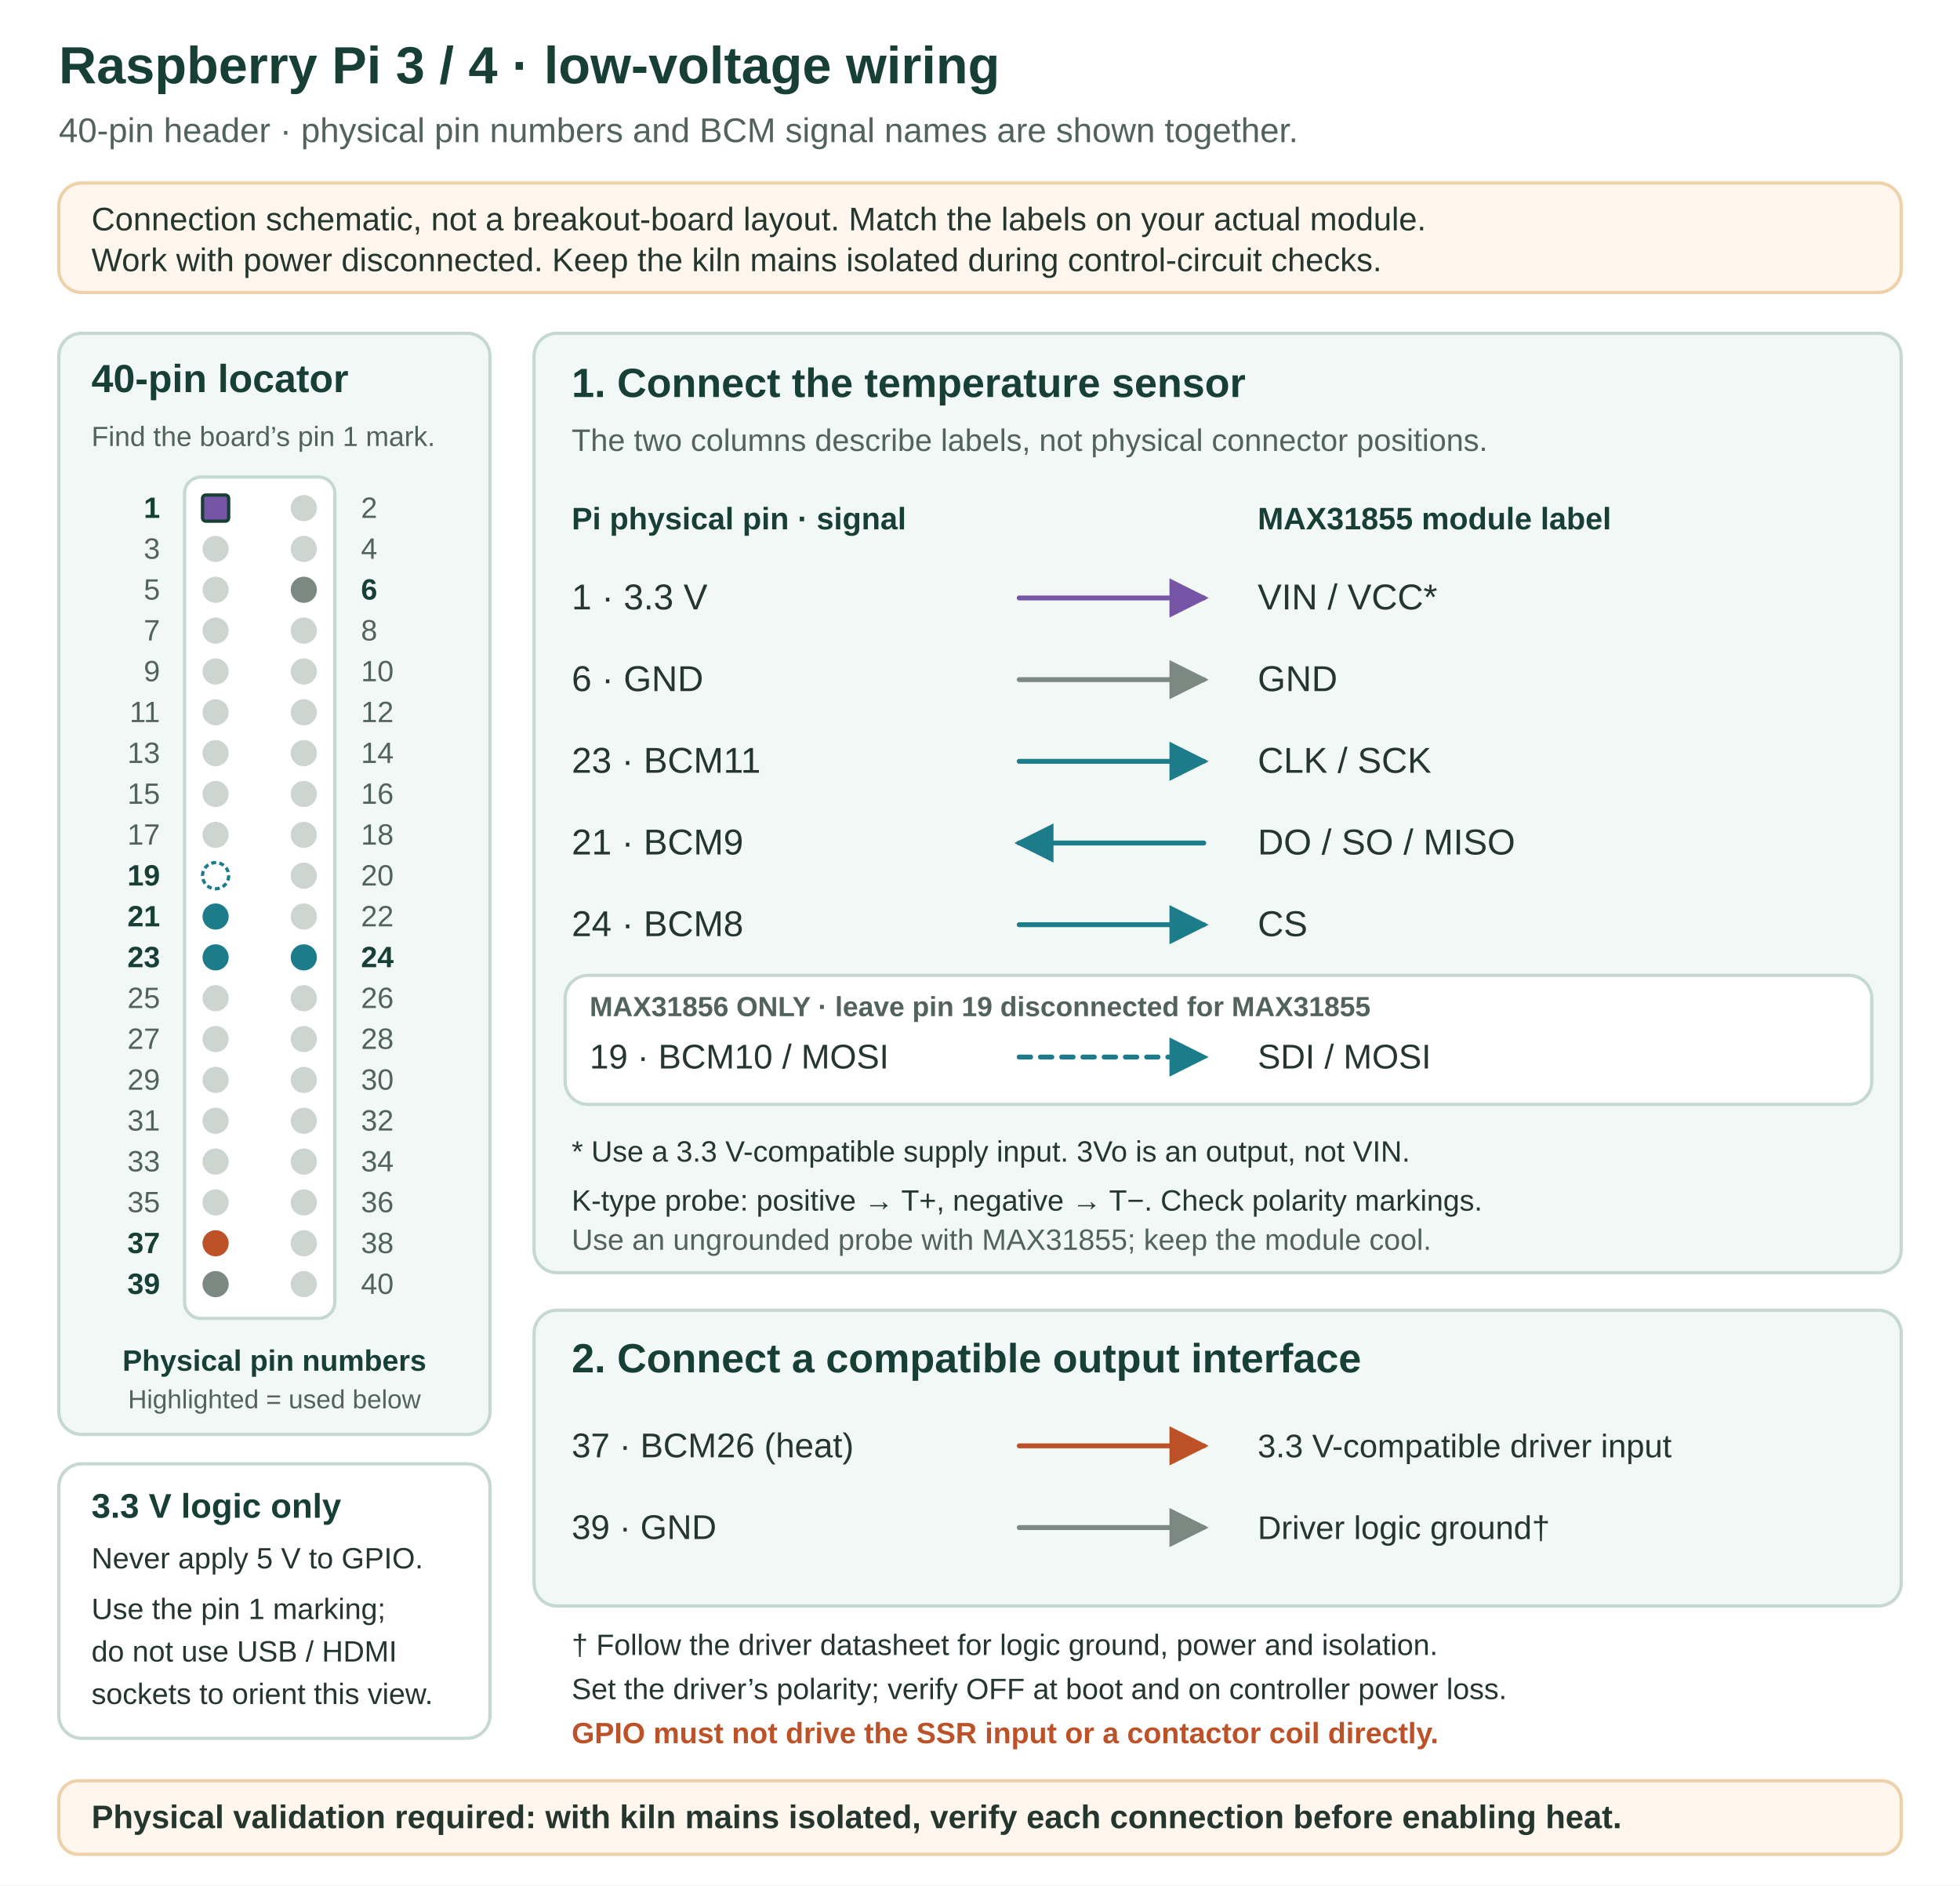
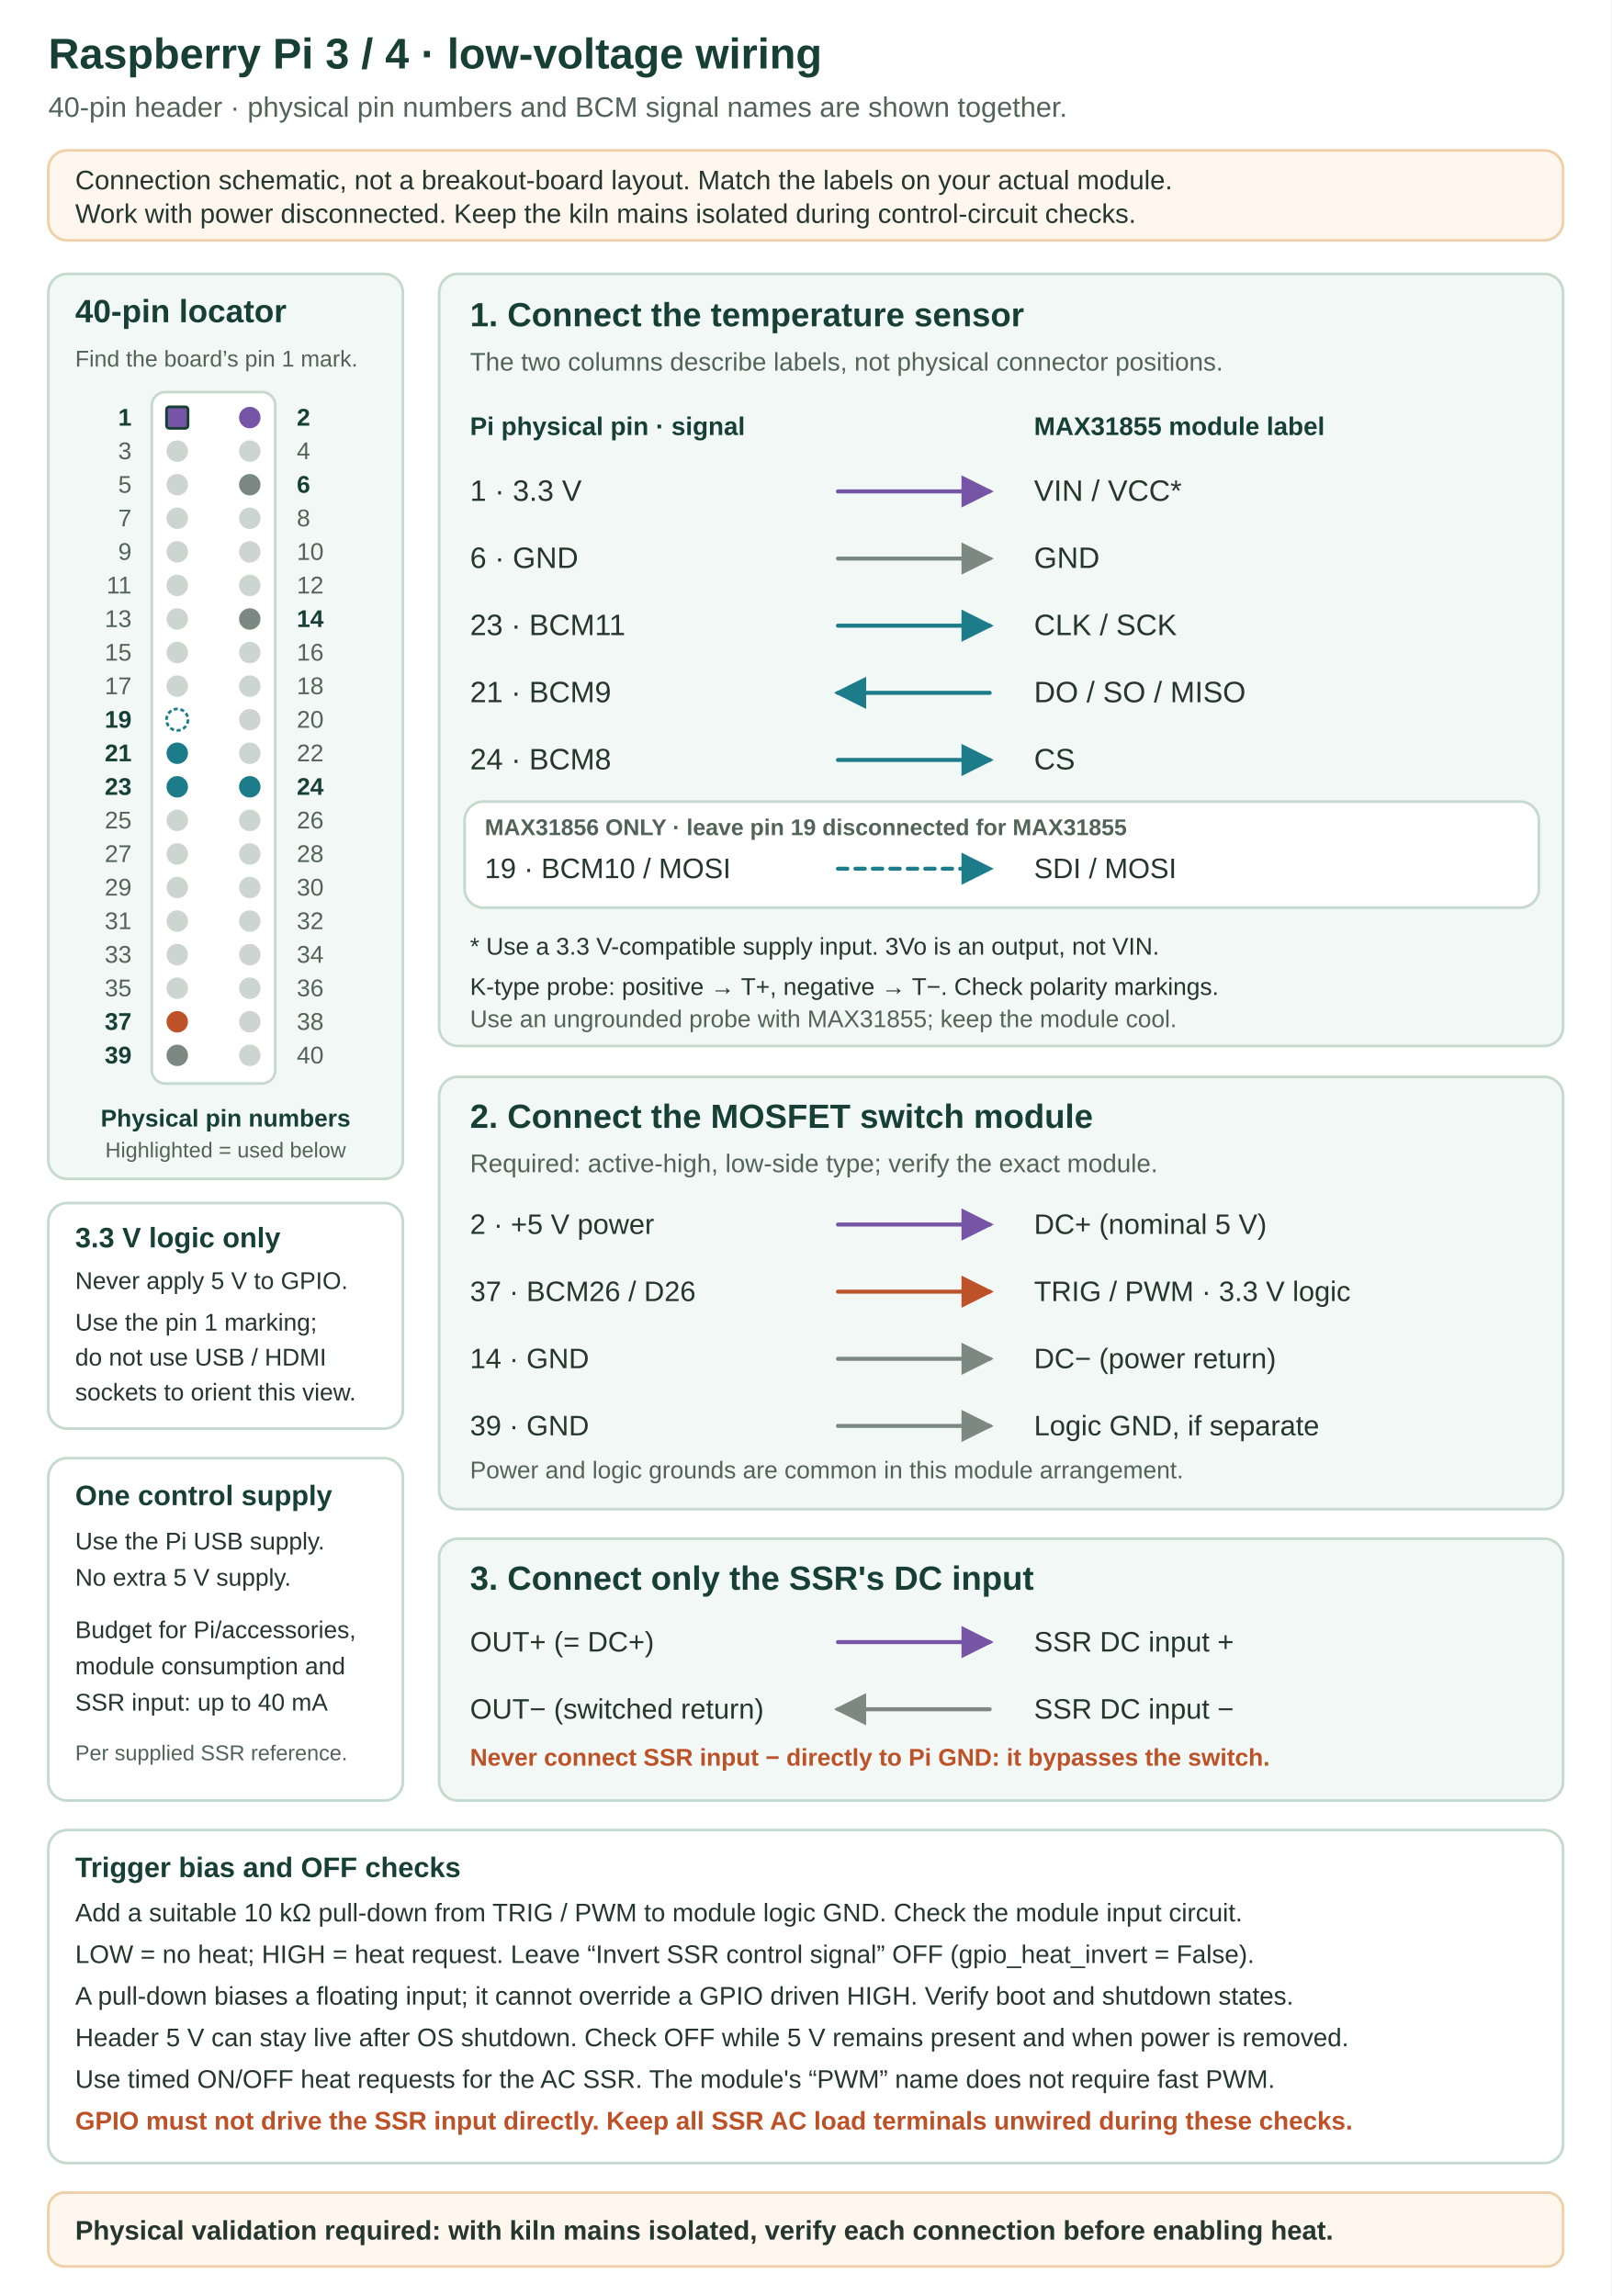
- <svg xmlns="http://www.w3.org/2000/svg" width="1200" height="1154" viewBox="0 0 1200 1154" role="img" aria-labelledby="title desc">
+ <svg xmlns="http://www.w3.org/2000/svg" width="1200" height="1710" viewBox="0 0 1200 1710" role="img" aria-labelledby="title desc">
  <defs>
    <style>text{font-family:Arial,Helvetica,sans-serif}</style>
    <marker id="signal" markerWidth="8" markerHeight="8" refX="7" refY="4" orient="auto-start-reverse" markerUnits="strokeWidth">
      <path d="M0,0 L8,4 L0,8 Z" fill="#1c7c89" />
    </marker>
    <marker id="heat" markerWidth="8" markerHeight="8" refX="7" refY="4" orient="auto-start-reverse" markerUnits="strokeWidth">
      <path d="M0,0 L8,4 L0,8 Z" fill="#bd5229" />
    </marker>
    <marker id="power" markerWidth="8" markerHeight="8" refX="7" refY="4" orient="auto-start-reverse" markerUnits="strokeWidth">
      <path d="M0,0 L8,4 L0,8 Z" fill="#7654a6" />
    </marker>
    <marker id="ground" markerWidth="8" markerHeight="8" refX="7" refY="4" orient="auto-start-reverse" markerUnits="strokeWidth">
      <path d="M0,0 L8,4 L0,8 Z" fill="#7b8982" />
    </marker>
  </defs>
-   <rect width="1200" height="1154" fill="#ffffff" />
+   <rect width="1200" height="1710" fill="#ffffff" />
  <text x="36" y="51" font-size="32" fill="#173f35" font-weight="700" text-anchor="start">Raspberry Pi 3 / 4 · low-voltage wiring</text>
  <text x="36" y="87" font-size="21" fill="#52635b" font-weight="400" text-anchor="start">40-pin header · physical pin numbers and BCM signal names are shown together.</text>
  <rect x="36" y="112" width="1128" height="67" rx="14" fill="#fff7ed" stroke="#eed0a9" stroke-width="2" />
  <text x="56" y="141" font-size="20" fill="#25362f" font-weight="400" text-anchor="start">Connection schematic, not a breakout-board layout. Match the labels on your actual module.</text>
  <text x="56" y="166" font-size="20" fill="#25362f" font-weight="400" text-anchor="start">Work with power disconnected. Keep the kiln mains isolated during control-circuit checks.</text>
  <rect x="36" y="204" width="264" height="674" rx="14" fill="#f2f8f6" stroke="#c5d9d0" stroke-width="2" />
  <text x="56" y="240" font-size="24" fill="#173f35" font-weight="700" text-anchor="start">40-pin locator</text>
  <text x="56" y="273" font-size="17" fill="#52635b" font-weight="400" text-anchor="start">Find the board’s pin 1 mark.</text>
  <rect x="113" y="292" width="92" height="515" rx="10" fill="white" stroke="#c5d9d0" stroke-width="2" />
  <rect x="124" y="303" width="16" height="16" rx="2" fill="#7654a6" stroke="#173f35" stroke-width="2" />
  <text x="98" y="317" font-size="18" fill="#173f35" font-weight="700" text-anchor="end">1</text>
-   <circle cx="186" cy="311" r="8" fill="#ccd5d0" />
-   <text x="221" y="317" font-size="18" fill="#52635b" font-weight="400" text-anchor="start">2</text>
+   <circle cx="186" cy="311" r="8" fill="#7654a6" />
+   <text x="221" y="317" font-size="18" fill="#173f35" font-weight="700" text-anchor="start">2</text>
  <circle cx="132" cy="336" r="8" fill="#ccd5d0" />
  <text x="98" y="342" font-size="18" fill="#52635b" font-weight="400" text-anchor="end">3</text>
  <circle cx="186" cy="336" r="8" fill="#ccd5d0" />
  <text x="221" y="342" font-size="18" fill="#52635b" font-weight="400" text-anchor="start">4</text>
  <circle cx="132" cy="361" r="8" fill="#ccd5d0" />
  <text x="98" y="367" font-size="18" fill="#52635b" font-weight="400" text-anchor="end">5</text>
  <circle cx="186" cy="361" r="8" fill="#7b8982" />
  <text x="221" y="367" font-size="18" fill="#173f35" font-weight="700" text-anchor="start">6</text>
  <circle cx="132" cy="386" r="8" fill="#ccd5d0" />
  <text x="98" y="392" font-size="18" fill="#52635b" font-weight="400" text-anchor="end">7</text>
  <circle cx="186" cy="386" r="8" fill="#ccd5d0" />
  <text x="221" y="392" font-size="18" fill="#52635b" font-weight="400" text-anchor="start">8</text>
  <circle cx="132" cy="411" r="8" fill="#ccd5d0" />
  <text x="98" y="417" font-size="18" fill="#52635b" font-weight="400" text-anchor="end">9</text>
  <circle cx="186" cy="411" r="8" fill="#ccd5d0" />
  <text x="221" y="417" font-size="18" fill="#52635b" font-weight="400" text-anchor="start">10</text>
  <circle cx="132" cy="436" r="8" fill="#ccd5d0" />
  <text x="98" y="442" font-size="18" fill="#52635b" font-weight="400" text-anchor="end">11</text>
  <circle cx="186" cy="436" r="8" fill="#ccd5d0" />
  <text x="221" y="442" font-size="18" fill="#52635b" font-weight="400" text-anchor="start">12</text>
  <circle cx="132" cy="461" r="8" fill="#ccd5d0" />
  <text x="98" y="467" font-size="18" fill="#52635b" font-weight="400" text-anchor="end">13</text>
-   <circle cx="186" cy="461" r="8" fill="#ccd5d0" />
-   <text x="221" y="467" font-size="18" fill="#52635b" font-weight="400" text-anchor="start">14</text>
+   <circle cx="186" cy="461" r="8" fill="#7b8982" />
+   <text x="221" y="467" font-size="18" fill="#173f35" font-weight="700" text-anchor="start">14</text>
  <circle cx="132" cy="486" r="8" fill="#ccd5d0" />
  <text x="98" y="492" font-size="18" fill="#52635b" font-weight="400" text-anchor="end">15</text>
  <circle cx="186" cy="486" r="8" fill="#ccd5d0" />
  <text x="221" y="492" font-size="18" fill="#52635b" font-weight="400" text-anchor="start">16</text>
  <circle cx="132" cy="511" r="8" fill="#ccd5d0" />
  <text x="98" y="517" font-size="18" fill="#52635b" font-weight="400" text-anchor="end">17</text>
  <circle cx="186" cy="511" r="8" fill="#ccd5d0" />
  <text x="221" y="517" font-size="18" fill="#52635b" font-weight="400" text-anchor="start">18</text>
  <circle cx="132" cy="536" r="8" fill="white" stroke="#1c7c89" stroke-width="2" stroke-dasharray="3 2" />
  <text x="98" y="542" font-size="18" fill="#173f35" font-weight="700" text-anchor="end">19</text>
  <circle cx="186" cy="536" r="8" fill="#ccd5d0" />
  <text x="221" y="542" font-size="18" fill="#52635b" font-weight="400" text-anchor="start">20</text>
  <circle cx="132" cy="561" r="8" fill="#1c7c89" />
  <text x="98" y="567" font-size="18" fill="#173f35" font-weight="700" text-anchor="end">21</text>
  <circle cx="186" cy="561" r="8" fill="#ccd5d0" />
  <text x="221" y="567" font-size="18" fill="#52635b" font-weight="400" text-anchor="start">22</text>
  <circle cx="132" cy="586" r="8" fill="#1c7c89" />
  <text x="98" y="592" font-size="18" fill="#173f35" font-weight="700" text-anchor="end">23</text>
  <circle cx="186" cy="586" r="8" fill="#1c7c89" />
  <text x="221" y="592" font-size="18" fill="#173f35" font-weight="700" text-anchor="start">24</text>
  <circle cx="132" cy="611" r="8" fill="#ccd5d0" />
  <text x="98" y="617" font-size="18" fill="#52635b" font-weight="400" text-anchor="end">25</text>
  <circle cx="186" cy="611" r="8" fill="#ccd5d0" />
  <text x="221" y="617" font-size="18" fill="#52635b" font-weight="400" text-anchor="start">26</text>
  <circle cx="132" cy="636" r="8" fill="#ccd5d0" />
  <text x="98" y="642" font-size="18" fill="#52635b" font-weight="400" text-anchor="end">27</text>
  <circle cx="186" cy="636" r="8" fill="#ccd5d0" />
  <text x="221" y="642" font-size="18" fill="#52635b" font-weight="400" text-anchor="start">28</text>
  <circle cx="132" cy="661" r="8" fill="#ccd5d0" />
  <text x="98" y="667" font-size="18" fill="#52635b" font-weight="400" text-anchor="end">29</text>
  <circle cx="186" cy="661" r="8" fill="#ccd5d0" />
  <text x="221" y="667" font-size="18" fill="#52635b" font-weight="400" text-anchor="start">30</text>
  <circle cx="132" cy="686" r="8" fill="#ccd5d0" />
  <text x="98" y="692" font-size="18" fill="#52635b" font-weight="400" text-anchor="end">31</text>
  <circle cx="186" cy="686" r="8" fill="#ccd5d0" />
  <text x="221" y="692" font-size="18" fill="#52635b" font-weight="400" text-anchor="start">32</text>
  <circle cx="132" cy="711" r="8" fill="#ccd5d0" />
  <text x="98" y="717" font-size="18" fill="#52635b" font-weight="400" text-anchor="end">33</text>
  <circle cx="186" cy="711" r="8" fill="#ccd5d0" />
  <text x="221" y="717" font-size="18" fill="#52635b" font-weight="400" text-anchor="start">34</text>
  <circle cx="132" cy="736" r="8" fill="#ccd5d0" />
  <text x="98" y="742" font-size="18" fill="#52635b" font-weight="400" text-anchor="end">35</text>
  <circle cx="186" cy="736" r="8" fill="#ccd5d0" />
  <text x="221" y="742" font-size="18" fill="#52635b" font-weight="400" text-anchor="start">36</text>
  <circle cx="132" cy="761" r="8" fill="#bd5229" />
  <text x="98" y="767" font-size="18" fill="#173f35" font-weight="700" text-anchor="end">37</text>
  <circle cx="186" cy="761" r="8" fill="#ccd5d0" />
  <text x="221" y="767" font-size="18" fill="#52635b" font-weight="400" text-anchor="start">38</text>
  <circle cx="132" cy="786" r="8" fill="#7b8982" />
  <text x="98" y="792" font-size="18" fill="#173f35" font-weight="700" text-anchor="end">39</text>
  <circle cx="186" cy="786" r="8" fill="#ccd5d0" />
  <text x="221" y="792" font-size="18" fill="#52635b" font-weight="400" text-anchor="start">40</text>
  <text x="168" y="839" font-size="18" fill="#173f35" font-weight="700" text-anchor="middle">Physical pin numbers</text>
  <text x="168" y="862" font-size="16" fill="#52635b" font-weight="400" text-anchor="middle">Highlighted = used below</text>
  <rect x="36" y="896" width="264" height="168" rx="14" fill="white" stroke="#c5d9d0" stroke-width="2" />
  <text x="56" y="929" font-size="21" fill="#173f35" font-weight="700" text-anchor="start">3.3 V logic only</text>
  <text x="56" y="960" font-size="18" fill="#25362f" font-weight="400" text-anchor="start">Never apply 5 V to GPIO.</text>
  <text x="56" y="991" font-size="18" fill="#25362f" font-weight="400" text-anchor="start">Use the pin 1 marking;</text>
  <text x="56" y="1017" font-size="18" fill="#25362f" font-weight="400" text-anchor="start">do not use USB / HDMI</text>
  <text x="56" y="1043" font-size="18" fill="#25362f" font-weight="400" text-anchor="start">sockets to orient this view.</text>
  <rect x="327" y="204" width="837" height="575" rx="14" fill="#f2f8f6" stroke="#c5d9d0" stroke-width="2" />
  <text x="350" y="243" font-size="25" fill="#173f35" font-weight="700" text-anchor="start">1. Connect the temperature sensor</text>
  <text x="350" y="276" font-size="19" fill="#52635b" font-weight="400" text-anchor="start">The two columns describe labels, not physical connector positions.</text>
  <text x="350" y="324" font-size="19" fill="#173f35" font-weight="700" text-anchor="start">Pi physical pin · signal</text>
  <text x="770" y="324" font-size="19" fill="#173f35" font-weight="700" text-anchor="start">MAX31855 module label</text>
  <text x="350" y="373" font-size="22" fill="#25362f" font-weight="400" text-anchor="start">1 · 3.3 V</text>
  <text x="770" y="373" font-size="22" fill="#25362f" font-weight="400" text-anchor="start">VIN / VCC*</text>
  <path d="M 624 366 L 737 366" fill="none" stroke="#7654a6" stroke-width="3" stroke-linecap="round" stroke-linejoin="round" marker-end="url(#power)" />
  <text x="350" y="423" font-size="22" fill="#25362f" font-weight="400" text-anchor="start">6 · GND</text>
  <text x="770" y="423" font-size="22" fill="#25362f" font-weight="400" text-anchor="start">GND</text>
  <path d="M 624 416 L 737 416" fill="none" stroke="#7b8982" stroke-width="3" stroke-linecap="round" stroke-linejoin="round" marker-end="url(#ground)" />
  <text x="350" y="473" font-size="22" fill="#25362f" font-weight="400" text-anchor="start">23 · BCM11</text>
  <text x="770" y="473" font-size="22" fill="#25362f" font-weight="400" text-anchor="start">CLK / SCK</text>
  <path d="M 624 466 L 737 466" fill="none" stroke="#1c7c89" stroke-width="3" stroke-linecap="round" stroke-linejoin="round" marker-end="url(#signal)" />
  <text x="350" y="523" font-size="22" fill="#25362f" font-weight="400" text-anchor="start">21 · BCM9</text>
  <text x="770" y="523" font-size="22" fill="#25362f" font-weight="400" text-anchor="start">DO / SO / MISO</text>
  <path d="M 737 516 L 624 516" fill="none" stroke="#1c7c89" stroke-width="3" stroke-linecap="round" stroke-linejoin="round" marker-end="url(#signal)" />
  <text x="350" y="573" font-size="22" fill="#25362f" font-weight="400" text-anchor="start">24 · BCM8</text>
  <text x="770" y="573" font-size="22" fill="#25362f" font-weight="400" text-anchor="start">CS</text>
  <path d="M 624 566 L 737 566" fill="none" stroke="#1c7c89" stroke-width="3" stroke-linecap="round" stroke-linejoin="round" marker-end="url(#signal)" />
  <rect x="346" y="597" width="800" height="79" rx="14" fill="white" stroke="#c5d9d0" stroke-width="2" />
  <text x="361" y="622" font-size="17" fill="#52635b" font-weight="700" text-anchor="start">MAX31856 ONLY · leave pin 19 disconnected for MAX31855</text>
  <text x="361" y="654" font-size="21" fill="#25362f" font-weight="400" text-anchor="start">19 · BCM10 / MOSI</text>
  <path d="M 624 647 L 737 647" fill="none" stroke="#1c7c89" stroke-width="3" stroke-linecap="round" stroke-linejoin="round" marker-end="url(#signal)" stroke-dasharray="7 6" />
  <text x="770" y="654" font-size="21" fill="#25362f" font-weight="400" text-anchor="start">SDI / MOSI</text>
  <text x="350" y="711" font-size="18" fill="#25362f" font-weight="400" text-anchor="start">* Use a 3.3 V-compatible supply input. 3Vo is an output, not VIN.</text>
  <text x="350" y="741" font-size="18" fill="#25362f" font-weight="400" text-anchor="start">K-type probe: positive → T+, negative → T−. Check polarity markings.</text>
  <text x="350" y="765" font-size="18" fill="#52635b" font-weight="400" text-anchor="start">Use an ungrounded probe with MAX31855; keep the module cool.</text>
-   <rect x="327" y="802" width="837" height="181" rx="14" fill="#f2f8f6" stroke="#c5d9d0" stroke-width="2" />
-   <text x="350" y="840" font-size="25" fill="#173f35" font-weight="700" text-anchor="start">2. Connect a compatible output interface</text>
-   <text x="350" y="892" font-size="21" fill="#25362f" font-weight="400" text-anchor="start">37 · BCM26 (heat)</text>
-   <path d="M 624 885 L 737 885" fill="none" stroke="#bd5229" stroke-width="3" stroke-linecap="round" stroke-linejoin="round" marker-end="url(#heat)" />
-   <text x="770" y="892" font-size="20" fill="#25362f" font-weight="400" text-anchor="start">3.3 V-compatible driver input</text>
-   <text x="350" y="942" font-size="21" fill="#25362f" font-weight="400" text-anchor="start">39 · GND</text>
-   <path d="M 624 935 L 737 935" fill="none" stroke="#7b8982" stroke-width="3" stroke-linecap="round" stroke-linejoin="round" marker-end="url(#ground)" />
-   <text x="770" y="942" font-size="20" fill="#25362f" font-weight="400" text-anchor="start">Driver logic ground†</text>
-   <text x="350" y="1013" font-size="18" fill="#25362f" font-weight="400" text-anchor="start">† Follow the driver datasheet for logic ground, power and isolation.</text>
-   <text x="350" y="1040" font-size="18" fill="#25362f" font-weight="400" text-anchor="start">Set the driver’s polarity; verify OFF at boot and on controller power loss.</text>
-   <text x="350" y="1067" font-size="18" fill="#bd5229" font-weight="700" text-anchor="start">GPIO must not drive the SSR input or a contactor coil directly.</text>
-   <rect x="36" y="1090" width="1128" height="45" rx="12" fill="#fff7ed" stroke="#eed0a9" stroke-width="2" />
-   <text x="56" y="1119" font-size="20" fill="#25362f" font-weight="700" text-anchor="start">Physical validation required: with kiln mains isolated, verify each connection before enabling heat.</text>
+   <rect x="327" y="802" width="837" height="322" rx="14" fill="#f2f8f6" stroke="#c5d9d0" stroke-width="2" />
+   <text x="350" y="840" font-size="25" fill="#173f35" font-weight="700" text-anchor="start">2. Connect the MOSFET switch module</text>
+   <text x="350" y="873" font-size="19" fill="#52635b" font-weight="400" text-anchor="start">Required: active-high, low-side type; verify the exact module.</text>
+   <text x="350" y="919" font-size="21" fill="#25362f" font-weight="400" text-anchor="start">2 · +5 V power</text>
+   <path d="M 624 912 L 737 912" fill="none" stroke="#7654a6" stroke-width="3" stroke-linecap="round" marker-end="url(#power)" />
+   <text x="770" y="919" font-size="21" fill="#25362f" font-weight="400" text-anchor="start">DC+ (nominal 5 V)</text>
+   <text x="350" y="969" font-size="21" fill="#25362f" font-weight="400" text-anchor="start">37 · BCM26 / D26</text>
+   <path d="M 624 962 L 737 962" fill="none" stroke="#bd5229" stroke-width="3" stroke-linecap="round" marker-end="url(#heat)" />
+   <text x="770" y="969" font-size="21" fill="#25362f" font-weight="400" text-anchor="start">TRIG / PWM · 3.3 V logic</text>
+   <text x="350" y="1019" font-size="21" fill="#25362f" font-weight="400" text-anchor="start">14 · GND</text>
+   <path d="M 624 1012 L 737 1012" fill="none" stroke="#7b8982" stroke-width="3" stroke-linecap="round" marker-end="url(#ground)" />
+   <text x="770" y="1019" font-size="21" fill="#25362f" font-weight="400" text-anchor="start">DC− (power return)</text>
+   <text x="350" y="1069" font-size="21" fill="#25362f" font-weight="400" text-anchor="start">39 · GND</text>
+   <path d="M 624 1062 L 737 1062" fill="none" stroke="#7b8982" stroke-width="3" stroke-linecap="round" marker-end="url(#ground)" />
+   <text x="770" y="1069" font-size="21" fill="#25362f" font-weight="400" text-anchor="start">Logic GND, if separate</text>
+   <text x="350" y="1101" font-size="18" fill="#52635b" font-weight="400" text-anchor="start">Power and logic grounds are common in this module arrangement.</text>
+   <rect x="36" y="1086" width="264" height="255" rx="14" fill="white" stroke="#c5d9d0" stroke-width="2" />
+   <text x="56" y="1121" font-size="21" fill="#173f35" font-weight="700" text-anchor="start">One control supply</text>
+   <text x="56" y="1154" font-size="18" fill="#25362f" font-weight="400" text-anchor="start">Use the Pi USB supply.</text>
+   <text x="56" y="1181" font-size="18" fill="#25362f" font-weight="400" text-anchor="start">No extra 5 V supply.</text>
+   <text x="56" y="1220" font-size="18" fill="#25362f" font-weight="400" text-anchor="start">Budget for Pi/accessories,</text>
+   <text x="56" y="1247" font-size="18" fill="#25362f" font-weight="400" text-anchor="start">module consumption and</text>
+   <text x="56" y="1274" font-size="18" fill="#25362f" font-weight="400" text-anchor="start">SSR input: up to 40 mA</text>
+   <text x="56" y="1311" font-size="16" fill="#52635b" font-weight="400" text-anchor="start">Per supplied SSR reference.</text>
+   <rect x="327" y="1146" width="837" height="195" rx="14" fill="#f2f8f6" stroke="#c5d9d0" stroke-width="2" />
+   <text x="350" y="1184" font-size="25" fill="#173f35" font-weight="700" text-anchor="start">3. Connect only the SSR's DC input</text>
+   <text x="350" y="1230" font-size="21" fill="#25362f" font-weight="400" text-anchor="start">OUT+ (= DC+)</text>
+   <path d="M 624 1223 L 737 1223" fill="none" stroke="#7654a6" stroke-width="3" stroke-linecap="round" marker-end="url(#power)" />
+   <text x="770" y="1230" font-size="21" fill="#25362f" font-weight="400" text-anchor="start">SSR DC input +</text>
+   <text x="350" y="1280" font-size="21" fill="#25362f" font-weight="400" text-anchor="start">OUT− (switched return)</text>
+   <path d="M 737 1273 L 624 1273" fill="none" stroke="#7b8982" stroke-width="3" stroke-linecap="round" marker-end="url(#ground)" />
+   <text x="770" y="1280" font-size="21" fill="#25362f" font-weight="400" text-anchor="start">SSR DC input −</text>
+   <text x="350" y="1315" font-size="18" fill="#bd5229" font-weight="700" text-anchor="start">Never connect SSR input − directly to Pi GND: it bypasses the switch.</text>
+   <rect x="36" y="1363" width="1128" height="248" rx="14" fill="white" stroke="#c5d9d0" stroke-width="2" />
+   <text x="56" y="1398" font-size="21" fill="#173f35" font-weight="700" text-anchor="start">Trigger bias and OFF checks</text>
+   <text x="56" y="1431" font-size="19" fill="#25362f" font-weight="400" text-anchor="start">Add a suitable 10 kΩ pull-down from TRIG / PWM to module logic GND. Check the module input circuit.</text>
+   <text x="56" y="1462" font-size="19" fill="#25362f" font-weight="400" text-anchor="start">LOW = no heat; HIGH = heat request. Leave “Invert SSR control signal” OFF (gpio_heat_invert = False).</text>
+   <text x="56" y="1493" font-size="19" fill="#25362f" font-weight="400" text-anchor="start">A pull-down biases a floating input; it cannot override a GPIO driven HIGH. Verify boot and shutdown states.</text>
+   <text x="56" y="1524" font-size="19" fill="#25362f" font-weight="400" text-anchor="start">Header 5 V can stay live after OS shutdown. Check OFF while 5 V remains present and when power is removed.</text>
+   <text x="56" y="1555" font-size="19" fill="#25362f" font-weight="400" text-anchor="start">Use timed ON/OFF heat requests for the AC SSR. The module's “PWM” name does not require fast PWM.</text>
+   <text x="56" y="1586" font-size="19" fill="#bd5229" font-weight="700" text-anchor="start">GPIO must not drive the SSR input directly. Keep all SSR AC load terminals unwired during these checks.</text>
+   <rect x="36" y="1633" width="1128" height="55" rx="12" fill="#fff7ed" stroke="#eed0a9" stroke-width="2" />
+   <text x="56" y="1668" font-size="20" fill="#25362f" font-weight="700" text-anchor="start">Physical validation required: with kiln mains isolated, verify each connection before enabling heat.</text>
</svg>
